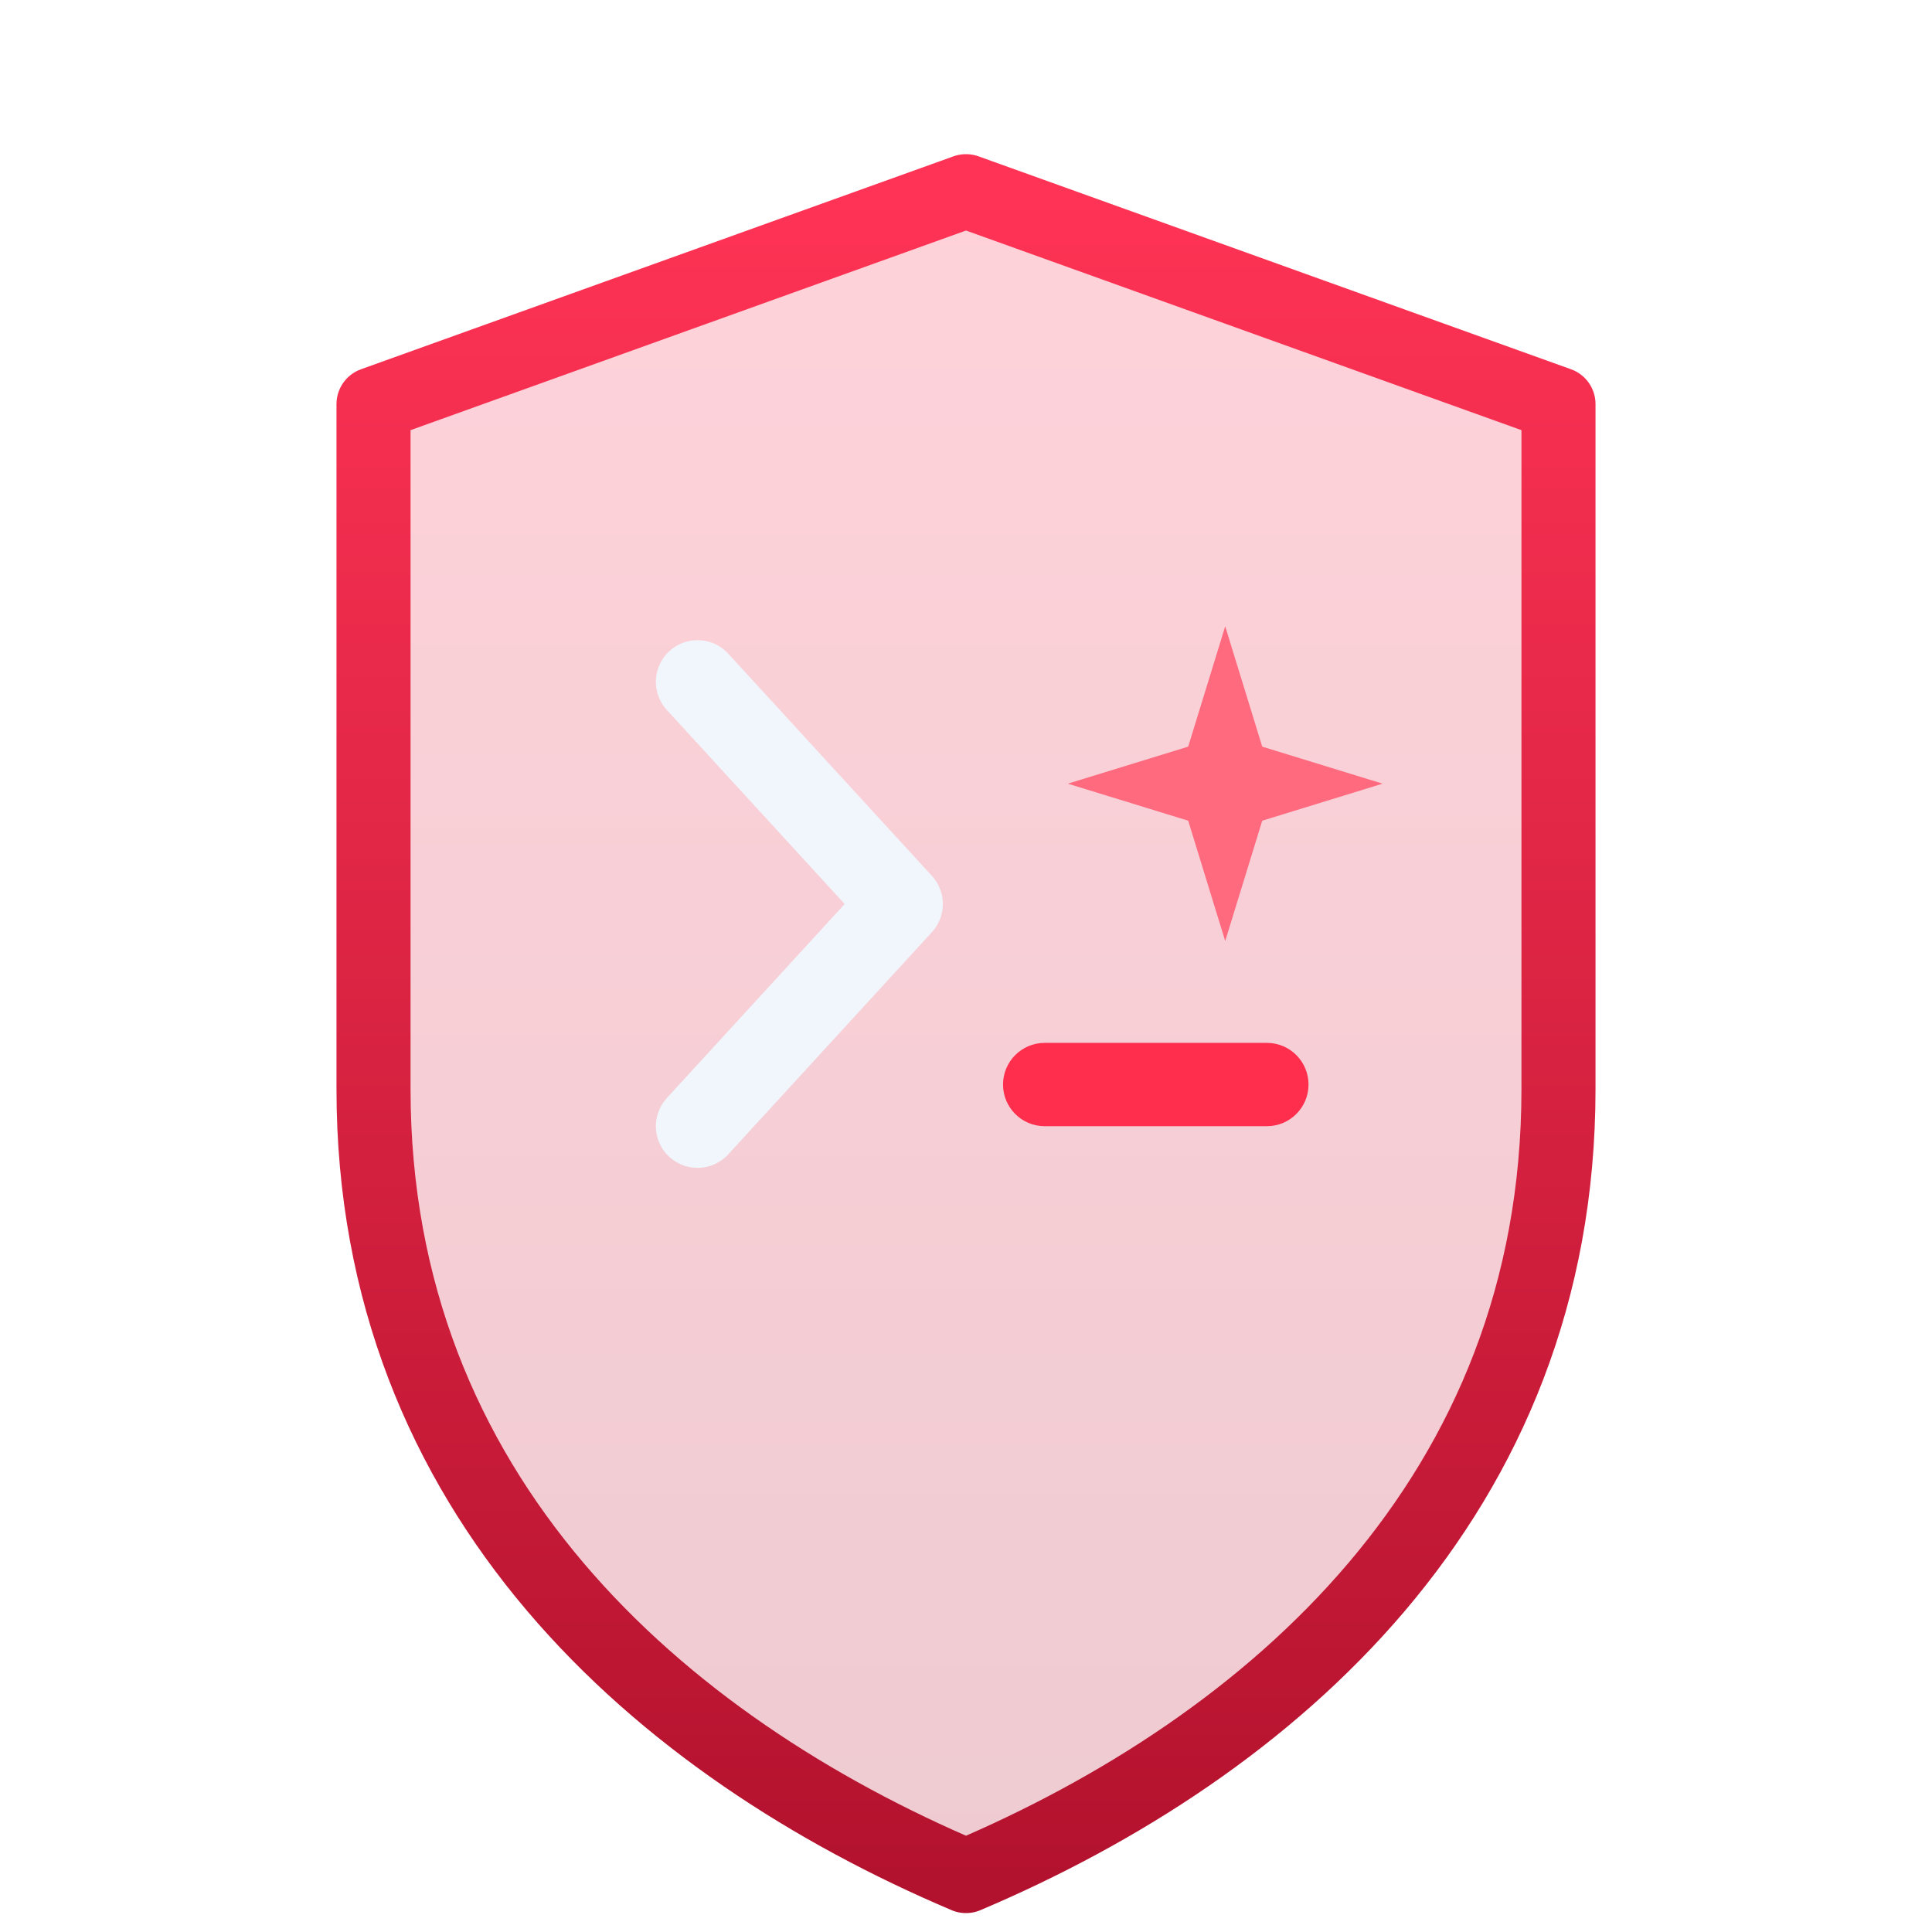
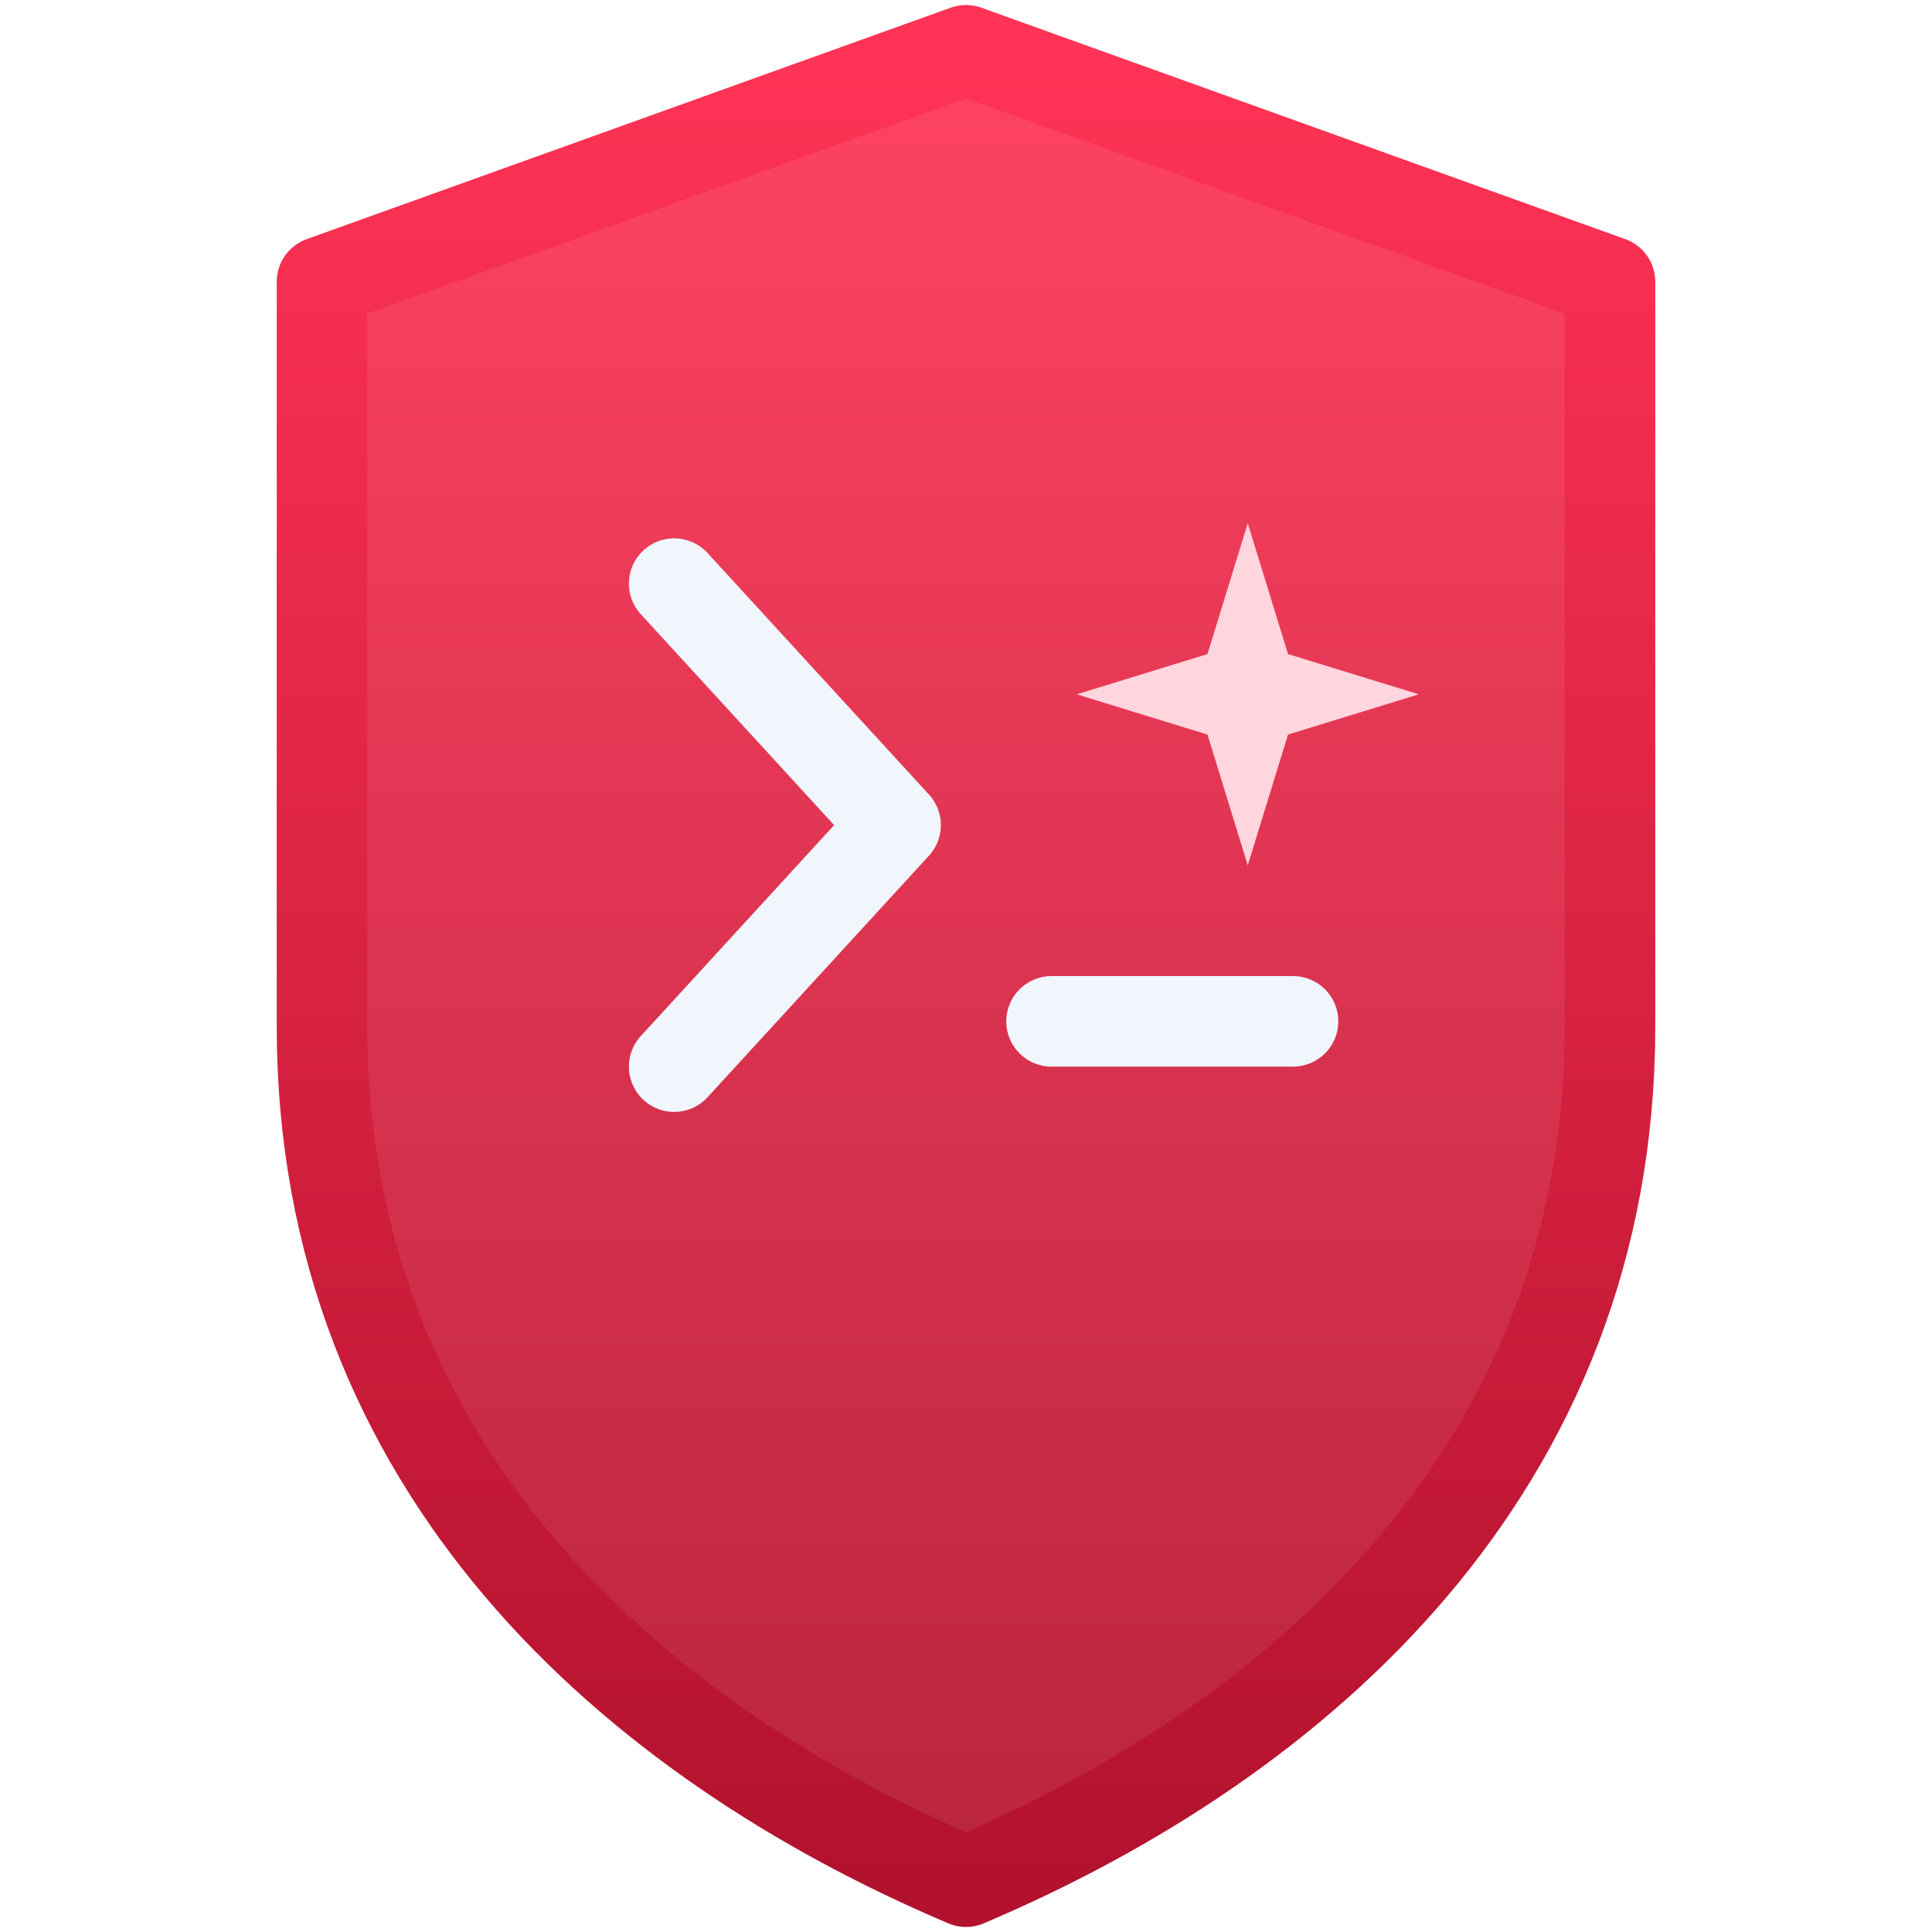
<svg xmlns="http://www.w3.org/2000/svg" width="48" height="48" viewBox="0 0 48 48">
  <defs>
    <linearGradient id="shield" x1="0" y1="0" x2="0" y2="1">
      <stop offset="0%" stop-color="#ff3355" />
      <stop offset="100%" stop-color="#b3122e" />
    </linearGradient>
  </defs>
-   <g transform="translate(24 22) scale(0.115)">
-     <path d="M0 -150 L128 -104 L128 44 C128 132 66 186 0 214 C-66 186 -128 132 -128 44 L-128 -104 Z" fill="url(#shield)" opacity="0.22" />
-     <path d="M0 -150 L128 -104 L128 44 C128 132 66 186 0 214 C-66 186 -128 132 -128 44 L-128 -104 Z" fill="none" stroke="url(#shield)" stroke-width="16" stroke-linejoin="round" />
+   <g transform="translate(24 20) scale(0.125)">
+     <path d="M0 -150 L128 -104 L128 44 C128 132 66 186 0 214 C-66 186 -128 132 -128 44 L-128 -104 Z" fill="url(#shield)" opacity="0.92" />
+     <path d="M0 -150 L128 -104 L128 44 C128 132 66 186 0 214 C-66 186 -128 132 -128 44 L-128 -104 Z" fill="none" stroke="url(#shield)" stroke-width="18" stroke-linejoin="round" />
    <g fill="none" stroke="#f0f6fc" stroke-width="18" stroke-linecap="round" stroke-linejoin="round">
      <path d="M-58 -44 L-14 4 L-58 52" />
    </g>
-     <rect x="8" y="34" width="66" height="18" rx="9" fill="#ff2e4d" />
-     <path d="M56 -56 L64 -30 L90 -22 L64 -14 L56 12 L48 -14 L22 -22 L48 -30 Z" fill="#ff6a7f" />
+     <rect x="8" y="34" width="66" height="18" rx="9" fill="#f0f6fc" />
+     <path d="M56 -56 L64 -30 L90 -22 L64 -14 L56 12 L48 -14 L22 -22 L48 -30 Z" fill="#ffd6dd" />
  </g>
</svg>
